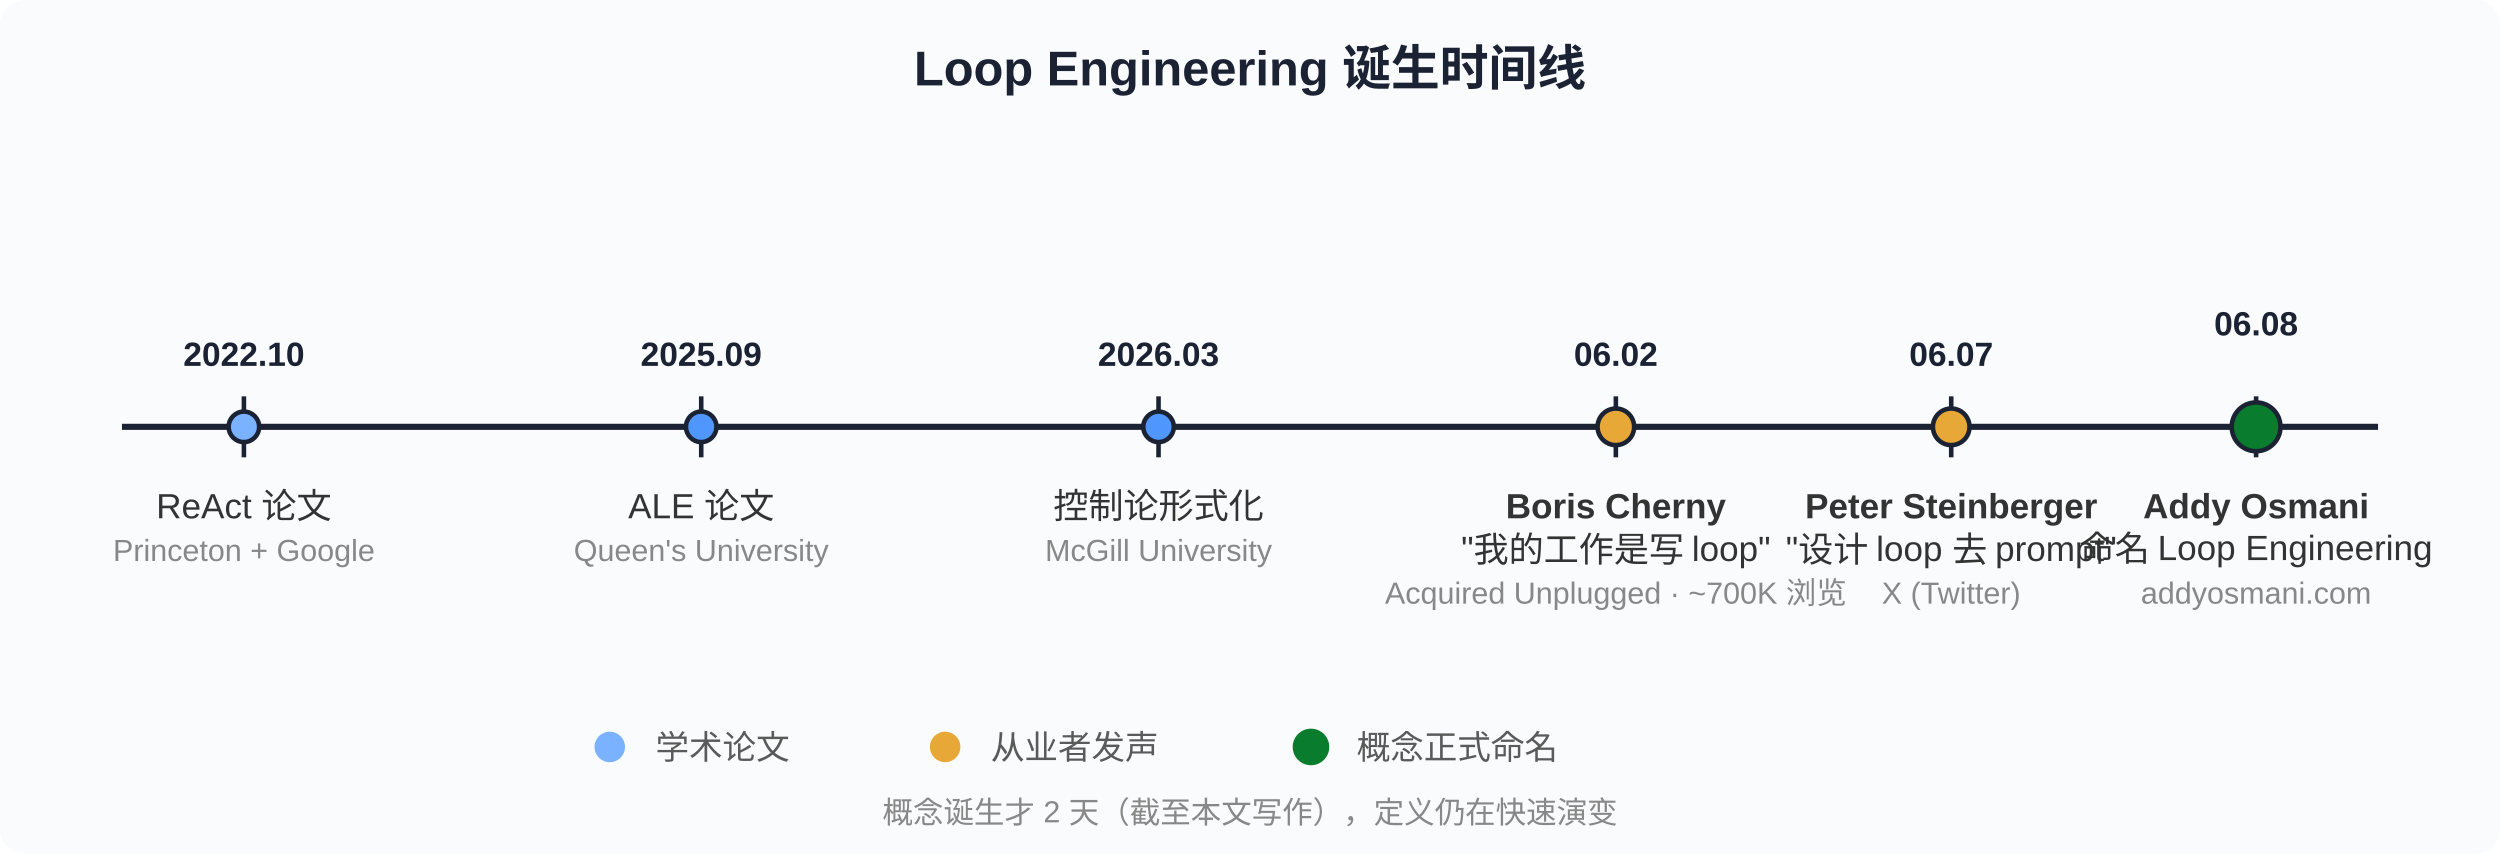
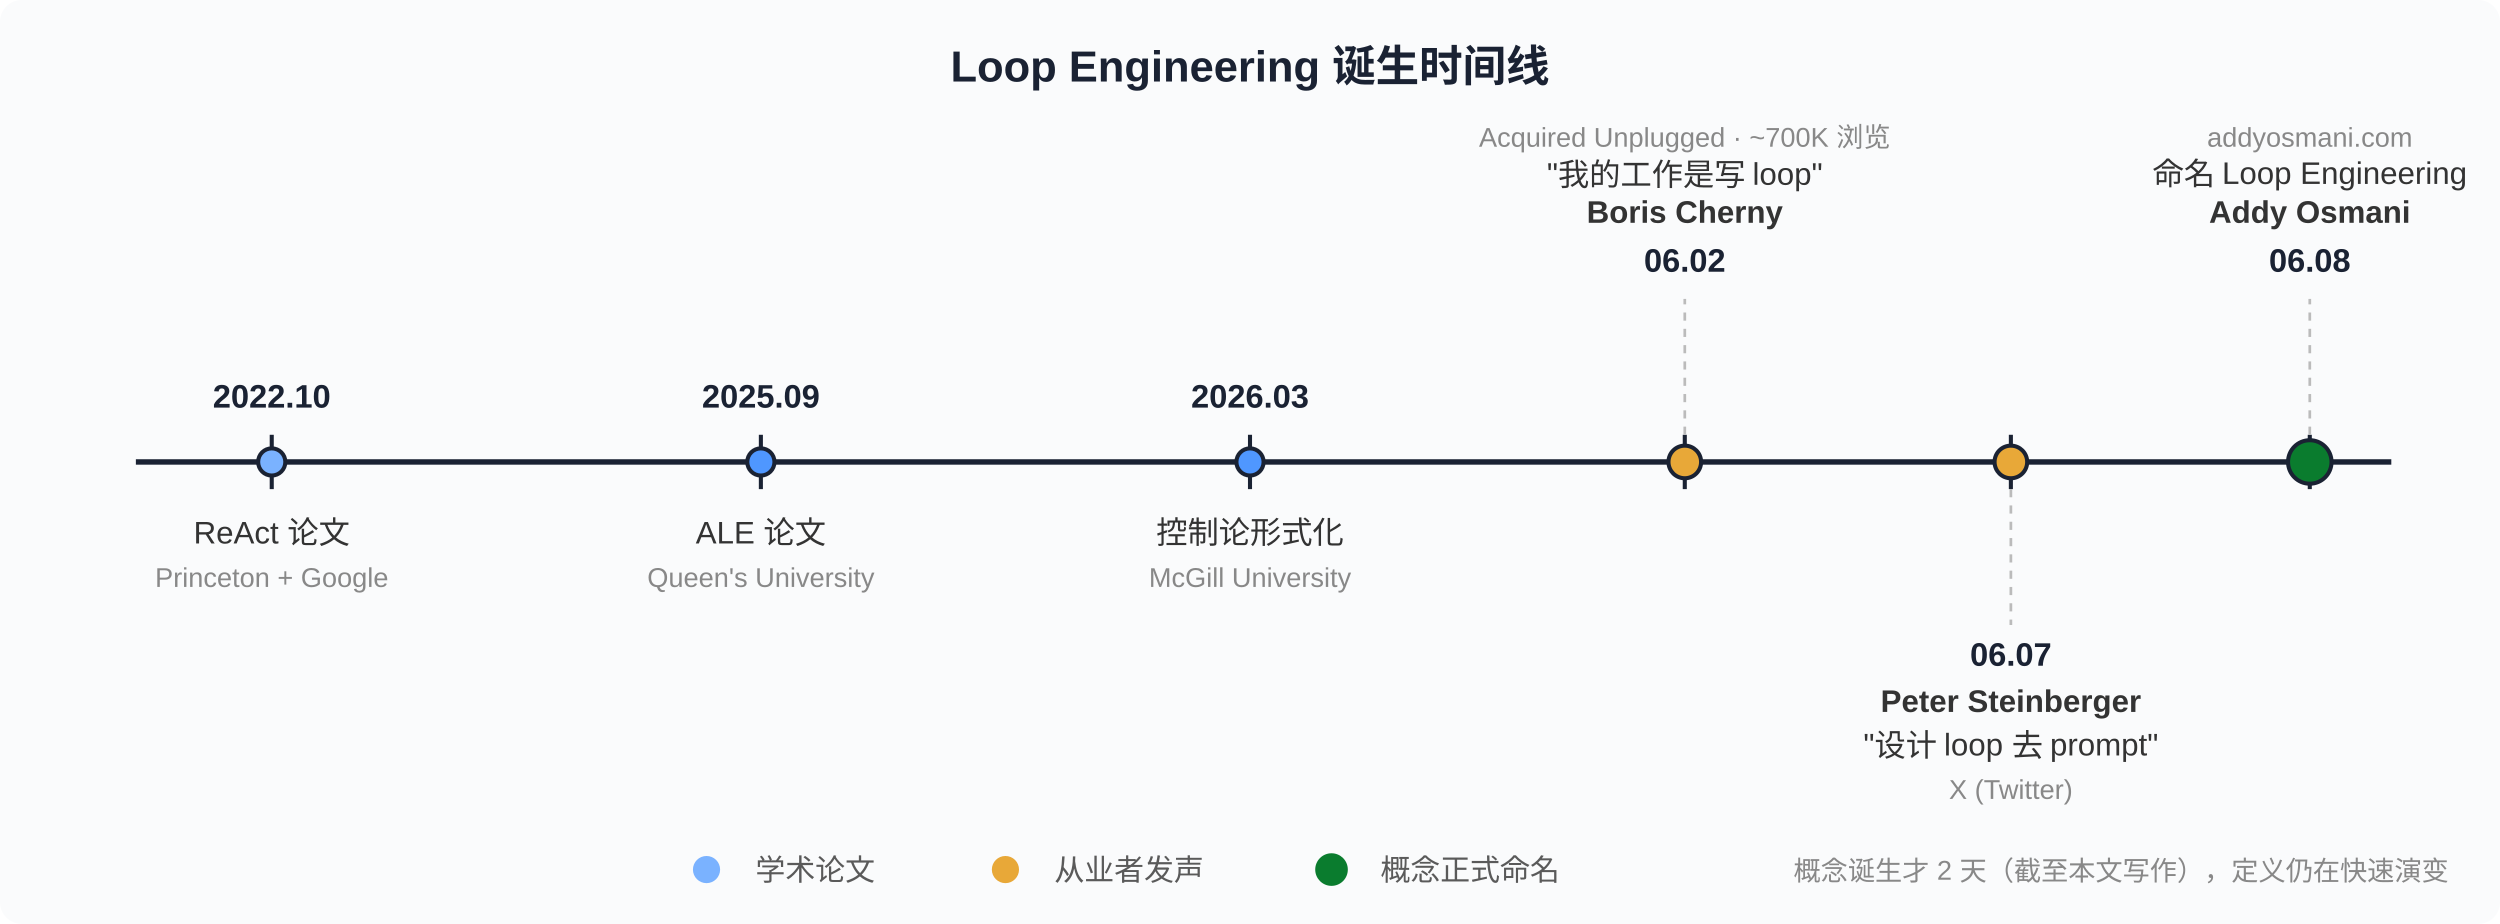
- <svg xmlns="http://www.w3.org/2000/svg" viewBox="0 0 820 280" font-family="-apple-system, 'PingFang SC', 'Helvetica Neue', Arial, sans-serif" font-size="13" role="img" aria-labelledby="t3 d3">
+ <svg xmlns="http://www.w3.org/2000/svg" viewBox="0 0 920 340" font-family="-apple-system, 'PingFang SC', 'Helvetica Neue', Arial, sans-serif" font-size="13" role="img" aria-labelledby="t3 d3">
  <style>
    .axis { stroke: #1a2233; stroke-width: 2; }
    .tick { stroke: #1a2233; stroke-width: 1.5; }
    .dot { stroke: #1a2233; stroke-width: 1.5; }
-     .date { fill: #1a2233; font-weight: 600; font-size: 11px; text-anchor: middle; }
+     .date { fill: #1a2233; font-weight: 600; font-size: 12px; text-anchor: middle; }
    .event { fill: #333; font-size: 11.5px; text-anchor: middle; }
    .event-b { fill: #333; font-size: 11.5px; text-anchor: middle; font-weight: 600; }
    .src { fill: #888; font-size: 10px; text-anchor: middle; }
+     .leader { stroke: #bbb; stroke-width: 1; stroke-dasharray: 3 3; }
  </style>
-   <rect x="0" y="0" width="820" height="280" fill="#fafbfc" rx="8" />
-   <text x="410" y="28" text-anchor="middle" fill="#1a2233" font-size="16" font-weight="600">Loop Engineering 诞生时间线</text>
-   <line x1="40" y1="140" x2="780" y2="140" class="axis" />
-   <line x1="80" y1="130" x2="80" y2="150" class="tick" />
-   <circle cx="80" cy="140" r="5" fill="#7ab2ff" class="dot" />
-   <text x="80" y="120" class="date">2022.10</text>
-   <text x="80" y="170" class="event">ReAct 论文</text>
-   <text x="80" y="184" class="src">Princeton + Google</text>
-   <line x1="230" y1="130" x2="230" y2="150" class="tick" />
-   <circle cx="230" cy="140" r="5" fill="#4f97ff" class="dot" />
-   <text x="230" y="120" class="date">2025.09</text>
-   <text x="230" y="170" class="event">ALE 论文</text>
-   <text x="230" y="184" class="src">Queen's University</text>
-   <line x1="380" y1="130" x2="380" y2="150" class="tick" />
-   <circle cx="380" cy="140" r="5" fill="#4f97ff" class="dot" />
-   <text x="380" y="120" class="date">2026.03</text>
-   <text x="380" y="170" class="event">控制论形式化</text>
-   <text x="380" y="184" class="src">McGill University</text>
-   <line x1="530" y1="130" x2="530" y2="150" class="tick" />
-   <circle cx="530" cy="140" r="6" fill="#e8a838" class="dot" />
-   <text x="530" y="120" class="date">06.02</text>
-   <text x="530" y="170" class="event-b">Boris Cherny</text>
-   <text x="530" y="184" class="event">"我的工作是写 loop"</text>
-   <text x="530" y="198" class="src">Acquired Unplugged · ~700K 浏览</text>
-   <line x1="640" y1="130" x2="640" y2="150" class="tick" />
-   <circle cx="640" cy="140" r="6" fill="#e8a838" class="dot" />
-   <text x="640" y="120" class="date">06.07</text>
-   <text x="640" y="170" class="event-b">Peter Steinberger</text>
-   <text x="640" y="184" class="event">"设计 loop 去 prompt"</text>
-   <text x="640" y="198" class="src">X (Twitter)</text>
-   <line x1="740" y1="130" x2="740" y2="150" class="tick" />
-   <circle cx="740" cy="140" r="8" fill="#0a7c2e" class="dot" />
-   <text x="740" y="110" class="date" font-size="12" fill="#0a7c2e">06.08</text>
-   <text x="740" y="170" class="event-b" fill="#0a7c2e">Addy Osmani</text>
-   <text x="740" y="184" class="event">命名 Loop Engineering</text>
-   <text x="740" y="198" class="src">addyosmani.com</text>
-   <circle cx="200" cy="245" r="5" fill="#7ab2ff" />
-   <text x="215" y="249" fill="#5a5a5a" font-size="11">学术论文</text>
-   <circle cx="310" cy="245" r="5" fill="#e8a838" />
-   <text x="325" y="249" fill="#5a5a5a" font-size="11">从业者发声</text>
-   <circle cx="430" cy="245" r="6" fill="#0a7c2e" />
-   <text x="445" y="249" fill="#5a5a5a" font-size="11">概念正式命名</text>
-   <text x="410" y="270" text-anchor="middle" fill="#888" font-size="10">概念诞生才 2 天（截至本文写作），定义仍在快速演变</text>
+   <rect x="0" y="0" width="920" height="340" fill="#fafbfc" rx="8" />
+   <text x="460" y="30" text-anchor="middle" fill="#1a2233" font-size="16" font-weight="600">Loop Engineering 诞生时间线</text>
+   <line x1="50" y1="170" x2="880" y2="170" class="axis" />
+   <line x1="100" y1="160" x2="100" y2="180" class="tick" />
+   <circle cx="100" cy="170" r="5" fill="#7ab2ff" class="dot" />
+   <text x="100" y="150" class="date">2022.10</text>
+   <text x="100" y="200" class="event">ReAct 论文</text>
+   <text x="100" y="216" class="src">Princeton + Google</text>
+   <line x1="280" y1="160" x2="280" y2="180" class="tick" />
+   <circle cx="280" cy="170" r="5" fill="#4f97ff" class="dot" />
+   <text x="280" y="150" class="date">2025.09</text>
+   <text x="280" y="200" class="event">ALE 论文</text>
+   <text x="280" y="216" class="src">Queen's University</text>
+   <line x1="460" y1="160" x2="460" y2="180" class="tick" />
+   <circle cx="460" cy="170" r="5" fill="#4f97ff" class="dot" />
+   <text x="460" y="150" class="date">2026.03</text>
+   <text x="460" y="200" class="event">控制论形式化</text>
+   <text x="460" y="216" class="src">McGill University</text>
+   <line x1="620" y1="160" x2="620" y2="180" class="tick" />
+   <circle cx="620" cy="170" r="6" fill="#e8a838" class="dot" />
+   <line x1="620" y1="160" x2="620" y2="110" class="leader" />
+   <text x="620" y="100" class="date">06.02</text>
+   <text x="620" y="82" class="event-b">Boris Cherny</text>
+   <text x="620" y="68" class="event">"我的工作是写 loop"</text>
+   <text x="620" y="54" class="src">Acquired Unplugged · ~700K 浏览</text>
+   <line x1="740" y1="160" x2="740" y2="180" class="tick" />
+   <circle cx="740" cy="170" r="6" fill="#e8a838" class="dot" />
+   <line x1="740" y1="180" x2="740" y2="230" class="leader" />
+   <text x="740" y="245" class="date">06.07</text>
+   <text x="740" y="262" class="event-b">Peter Steinberger</text>
+   <text x="740" y="278" class="event">"设计 loop 去 prompt"</text>
+   <text x="740" y="294" class="src">X (Twitter)</text>
+   <line x1="850" y1="160" x2="850" y2="180" class="tick" />
+   <circle cx="850" cy="170" r="8" fill="#0a7c2e" class="dot" />
+   <line x1="850" y1="160" x2="850" y2="110" class="leader" />
+   <text x="850" y="100" class="date" fill="#0a7c2e">06.08</text>
+   <text x="850" y="82" class="event-b" fill="#0a7c2e">Addy Osmani</text>
+   <text x="850" y="68" class="event" fill="#0a7c2e">命名 Loop Engineering</text>
+   <text x="850" y="54" class="src">addyosmani.com</text>
+   <circle cx="260" cy="320" r="5" fill="#7ab2ff" />
+   <text x="278" y="324" fill="#5a5a5a" font-size="11">学术论文</text>
+   <circle cx="370" cy="320" r="5" fill="#e8a838" />
+   <text x="388" y="324" fill="#5a5a5a" font-size="11">从业者发声</text>
+   <circle cx="490" cy="320" r="6" fill="#0a7c2e" />
+   <text x="508" y="324" fill="#5a5a5a" font-size="11">概念正式命名</text>
+   <text x="660" y="324" fill="#888" font-size="10">概念诞生才 2 天（截至本文写作），定义仍在快速演变</text>
</svg>
